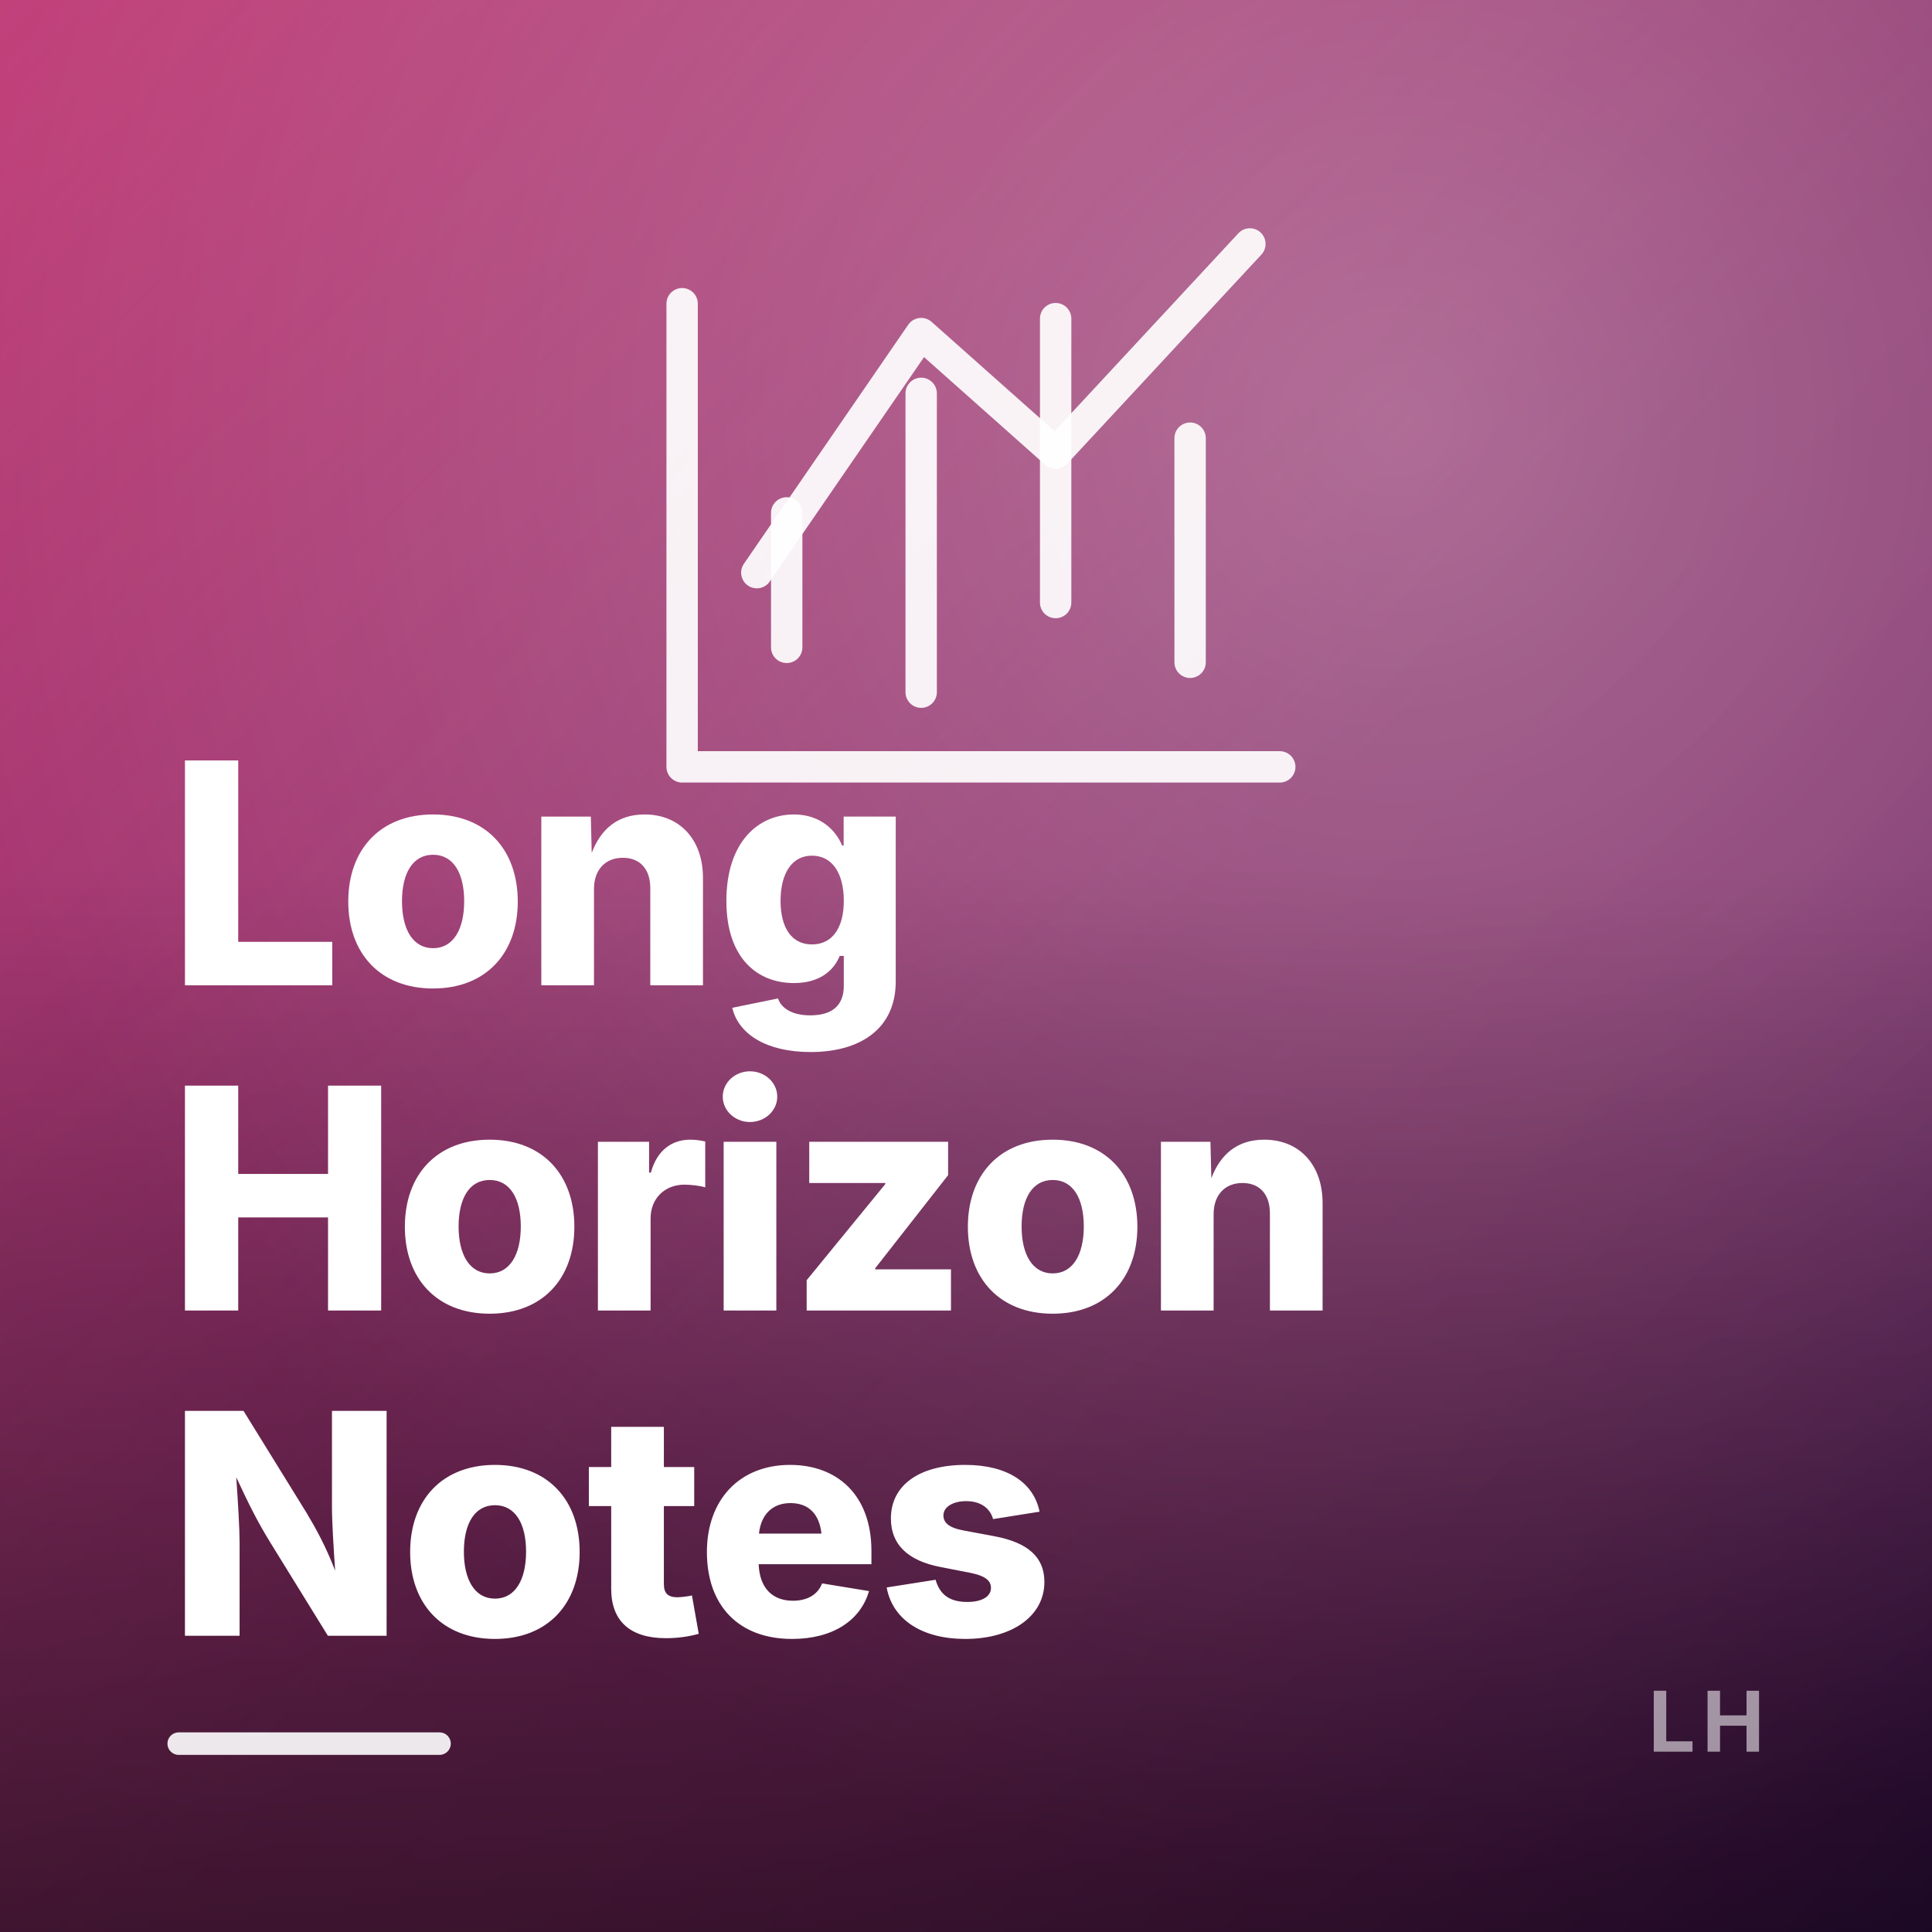
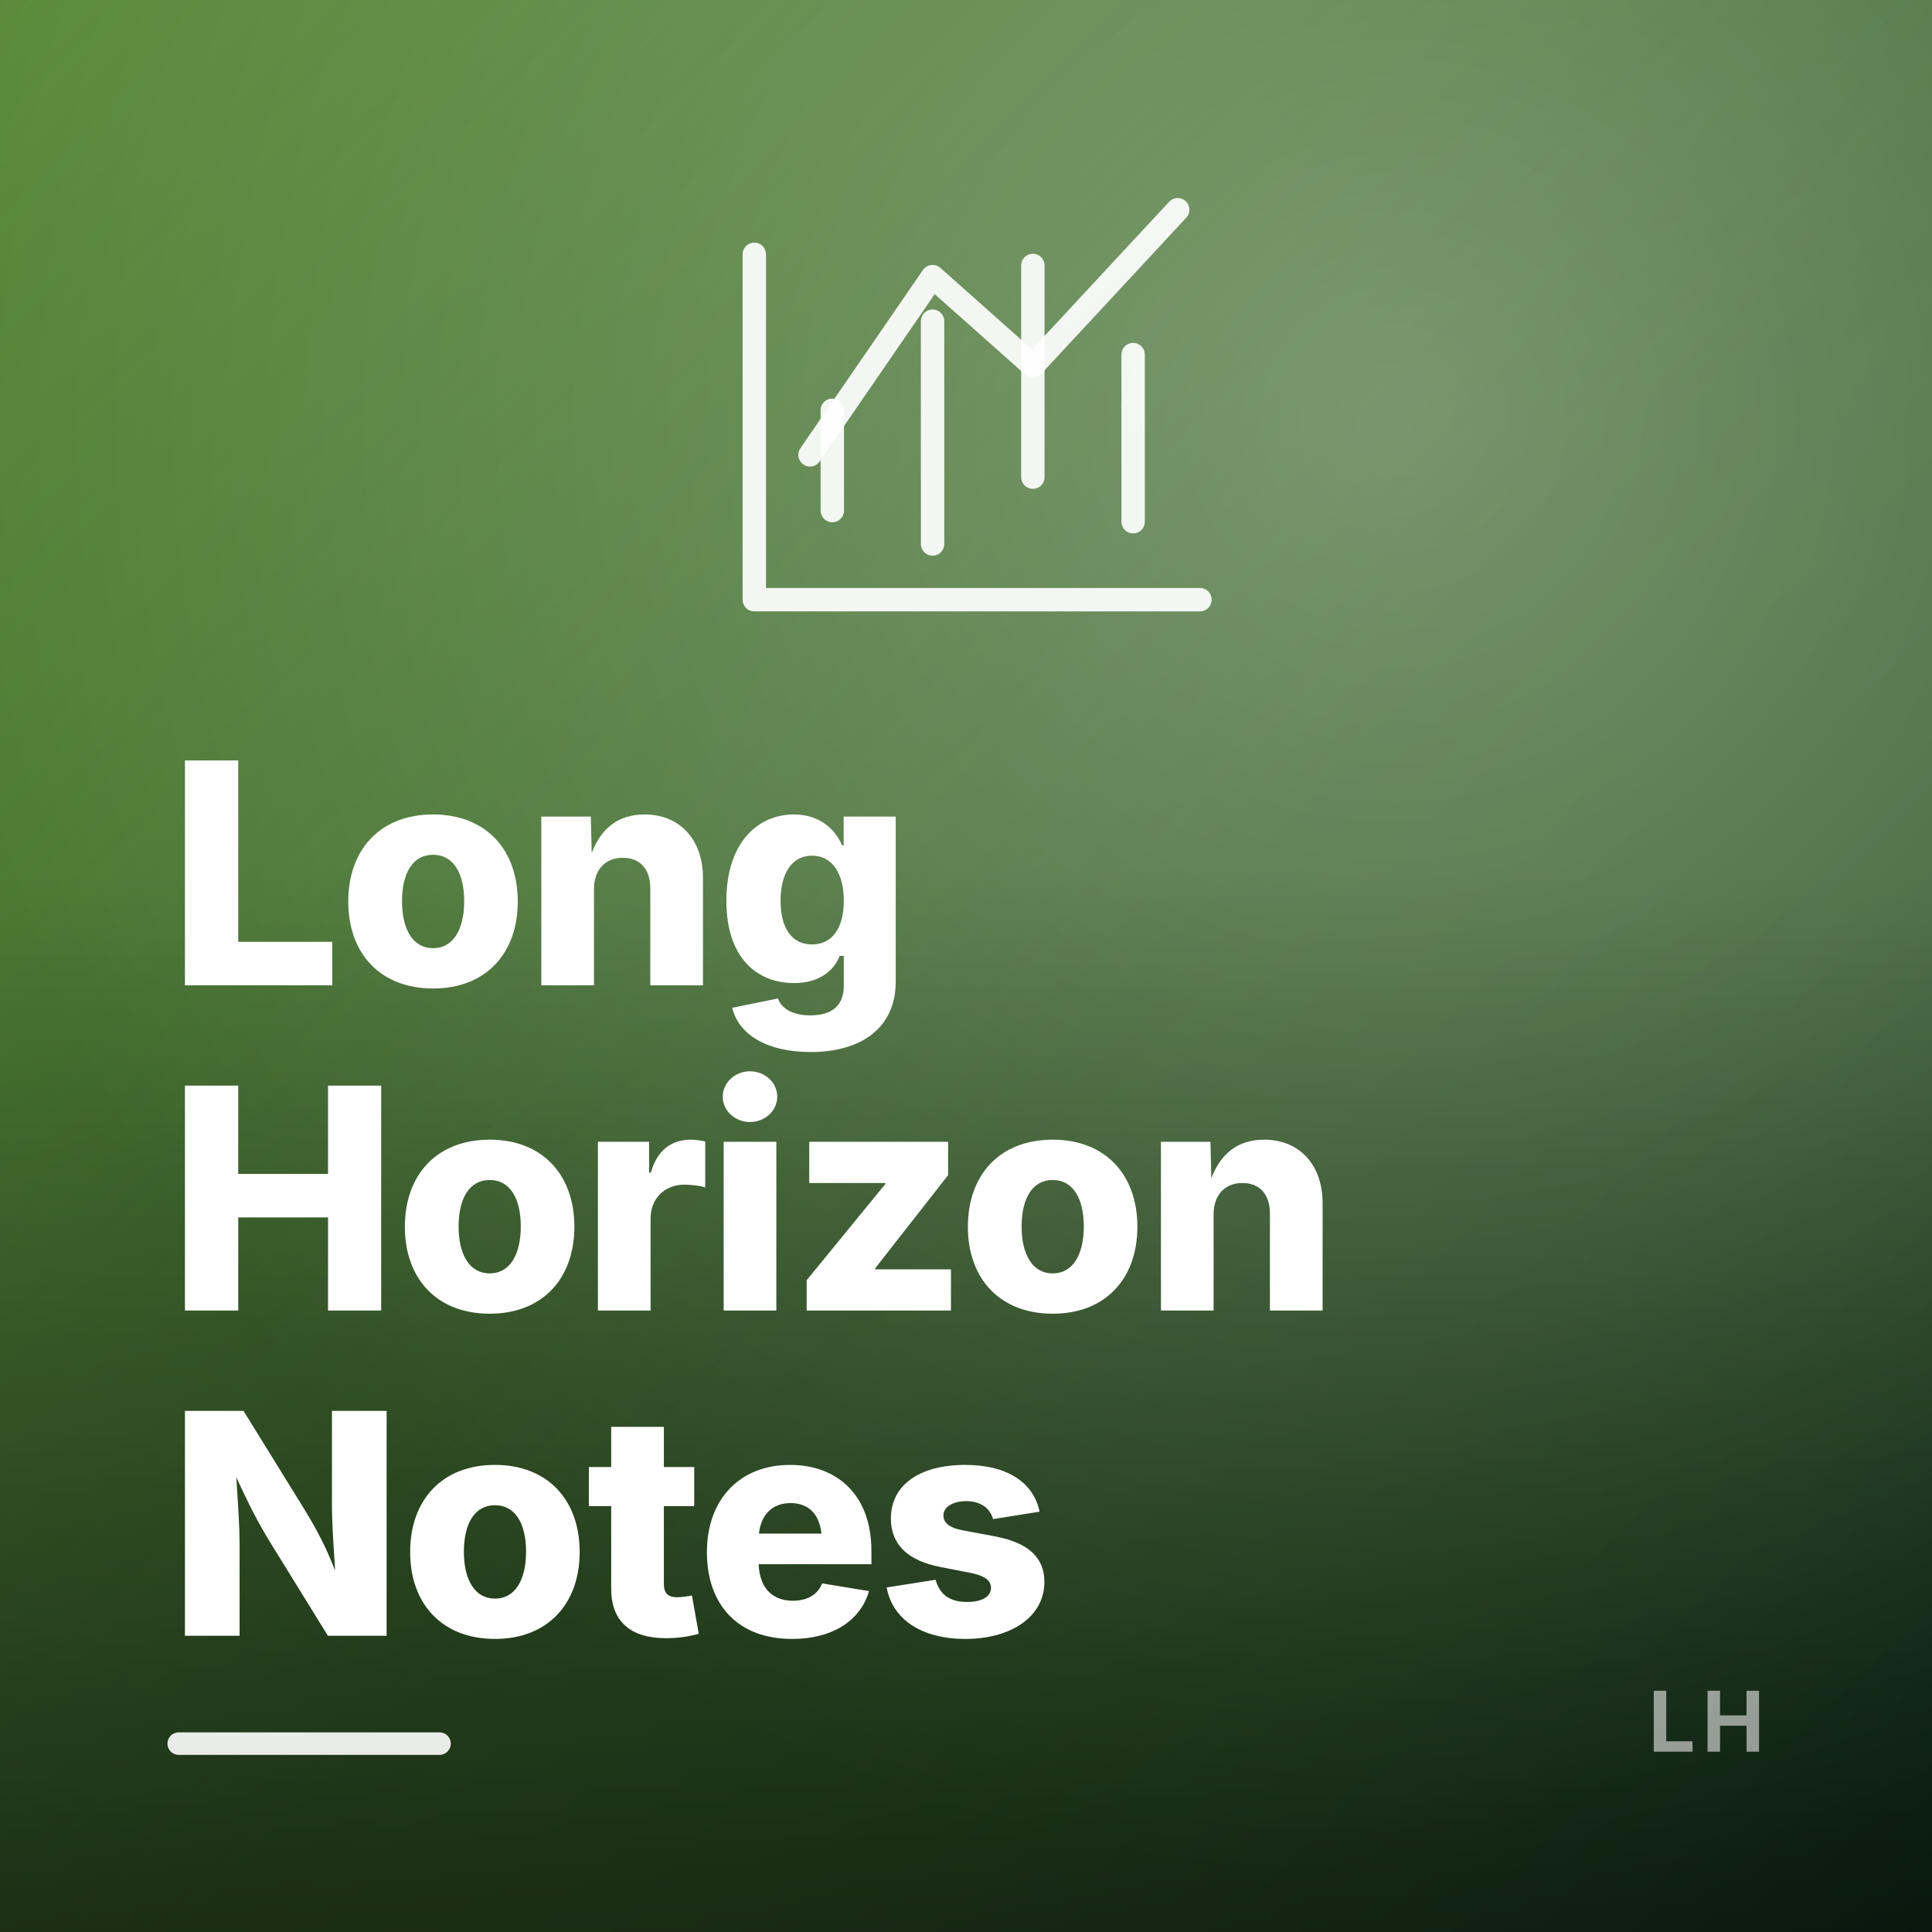
<svg xmlns="http://www.w3.org/2000/svg" viewBox="0 0 600 600" width="600" height="600" role="img" aria-label="Long Horizon Notes">
  <defs>
    <linearGradient id="bg" x1="0" y1="0" x2="1" y2="1">
-       <stop offset="0%" stop-color="#C2417A" />
-       <stop offset="55%" stop-color="#C2417A" stop-opacity="0.55" />
-       <stop offset="100%" stop-color="#3A1250" />
+       <stop offset="0%" stop-color="#5B8C3A" />
+       <stop offset="55%" stop-color="#5B8C3A" stop-opacity="0.55" />
+       <stop offset="100%" stop-color="#12331F" />
    </linearGradient>
    <radialGradient id="glow" cx="0.72" cy="0.22" r="0.75">
      <stop offset="0%" stop-color="#FFFFFF" stop-opacity="0.30" />
      <stop offset="100%" stop-color="#FFFFFF" stop-opacity="0" />
    </radialGradient>
    <linearGradient id="shade" x1="0" y1="0" x2="0" y2="1">
      <stop offset="45%" stop-color="#000" stop-opacity="0" />
      <stop offset="100%" stop-color="#000" stop-opacity="0.55" />
    </linearGradient>
  </defs>
-   <rect width="600" height="600" fill="#3A1250" />
+   <rect width="600" height="600" fill="#12331F" />
  <rect width="600" height="600" fill="url(#bg)" />
  <rect width="600" height="600" fill="url(#glow)" />
-   <g transform="translate(300 34) scale(2.32)" fill="none" stroke="#FFFFFF" stroke-opacity="0.92" stroke-width="4.2" stroke-linecap="round" stroke-linejoin="round" color="#FFFFFF">
+   <g transform="translate(300 34) scale(1.73)" fill="none" stroke="#FFFFFF" stroke-opacity="0.92" stroke-width="4.2" stroke-linecap="round" stroke-linejoin="round" color="#FFFFFF">
    <g transform="translate(-50 0)">
      <path d="M12 88 V26 M12 88 H92" />
      <path d="M26 72 V54 M44 78 V38 M62 66 V28 M80 74 V44" />
      <path d="M22 62 L44 30 L62 46 L88 18" />
    </g>
  </g>
  <rect width="600" height="600" fill="url(#shade)" />
  <text fill="#FFFFFF" font-family="Inter, Helvetica, Arial, system-ui, sans-serif" font-size="96" font-weight="800" letter-spacing="-1.5">
    <tspan x="52" y="306">Long</tspan>
    <tspan x="52" y="407">Horizon</tspan>
    <tspan x="52" y="508">Notes</tspan>
  </text>
  <rect x="52" y="538" width="88" height="7" rx="3.5" fill="#FFFFFF" opacity="0.9" />
  <text x="548" y="544" fill="#FFFFFF" opacity="0.55" text-anchor="end" font-family="Inter, Helvetica, Arial, system-ui, sans-serif" font-size="26" font-weight="700" letter-spacing="2">LH</text>
</svg>
